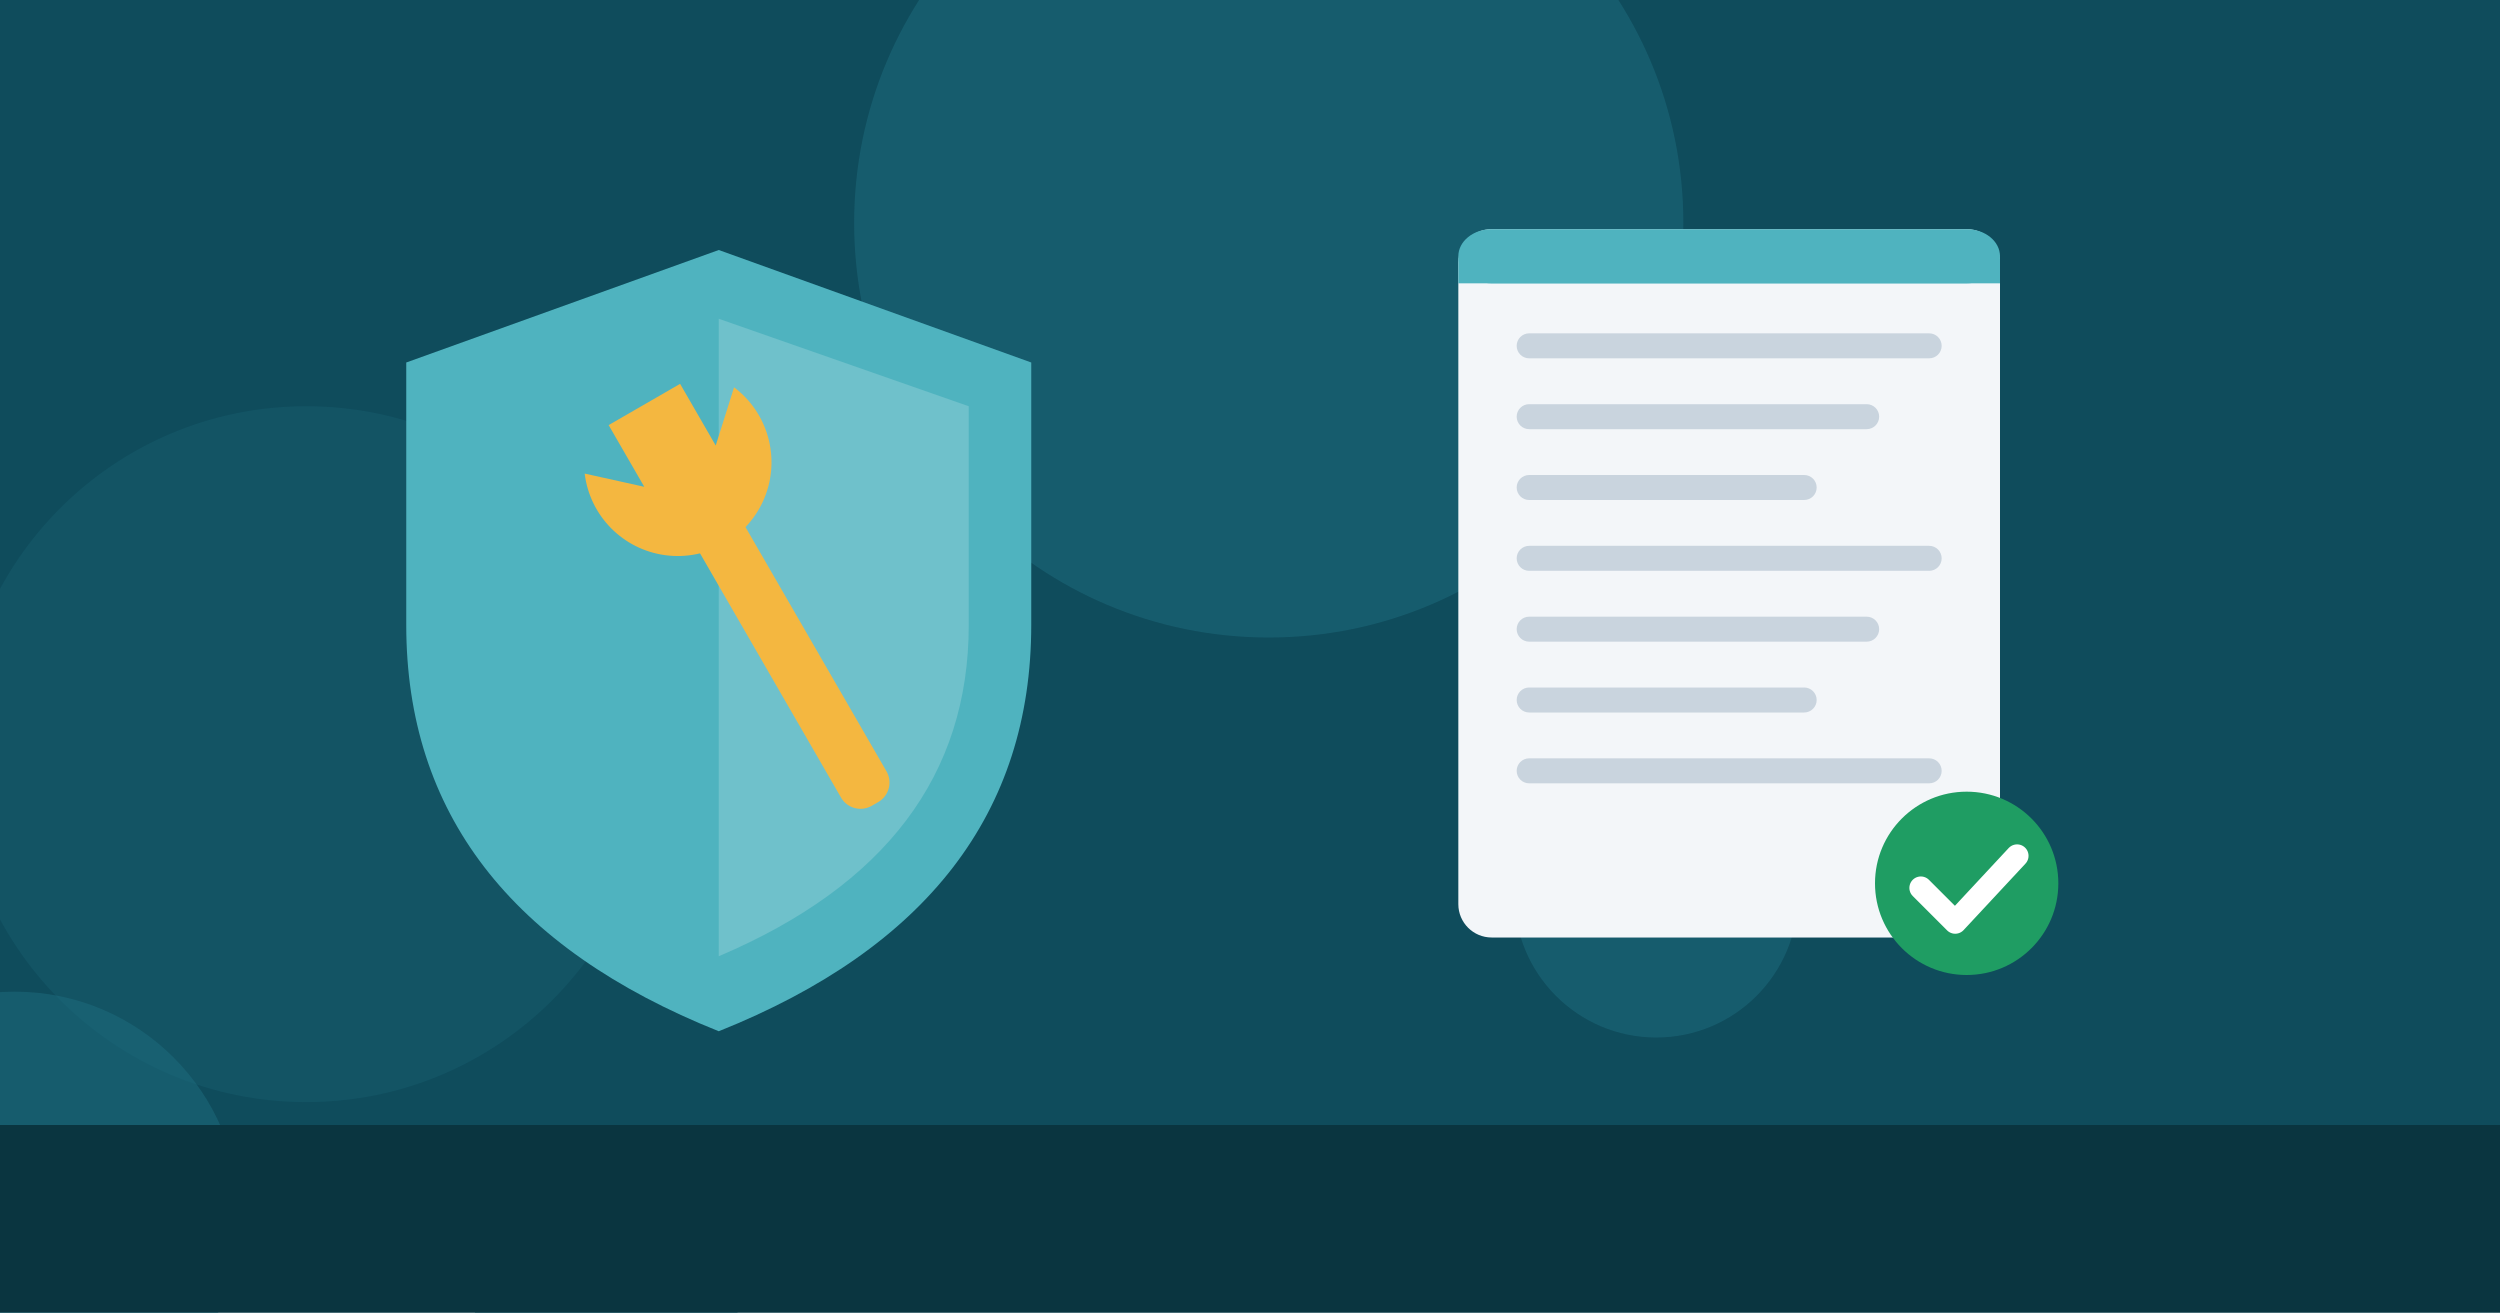
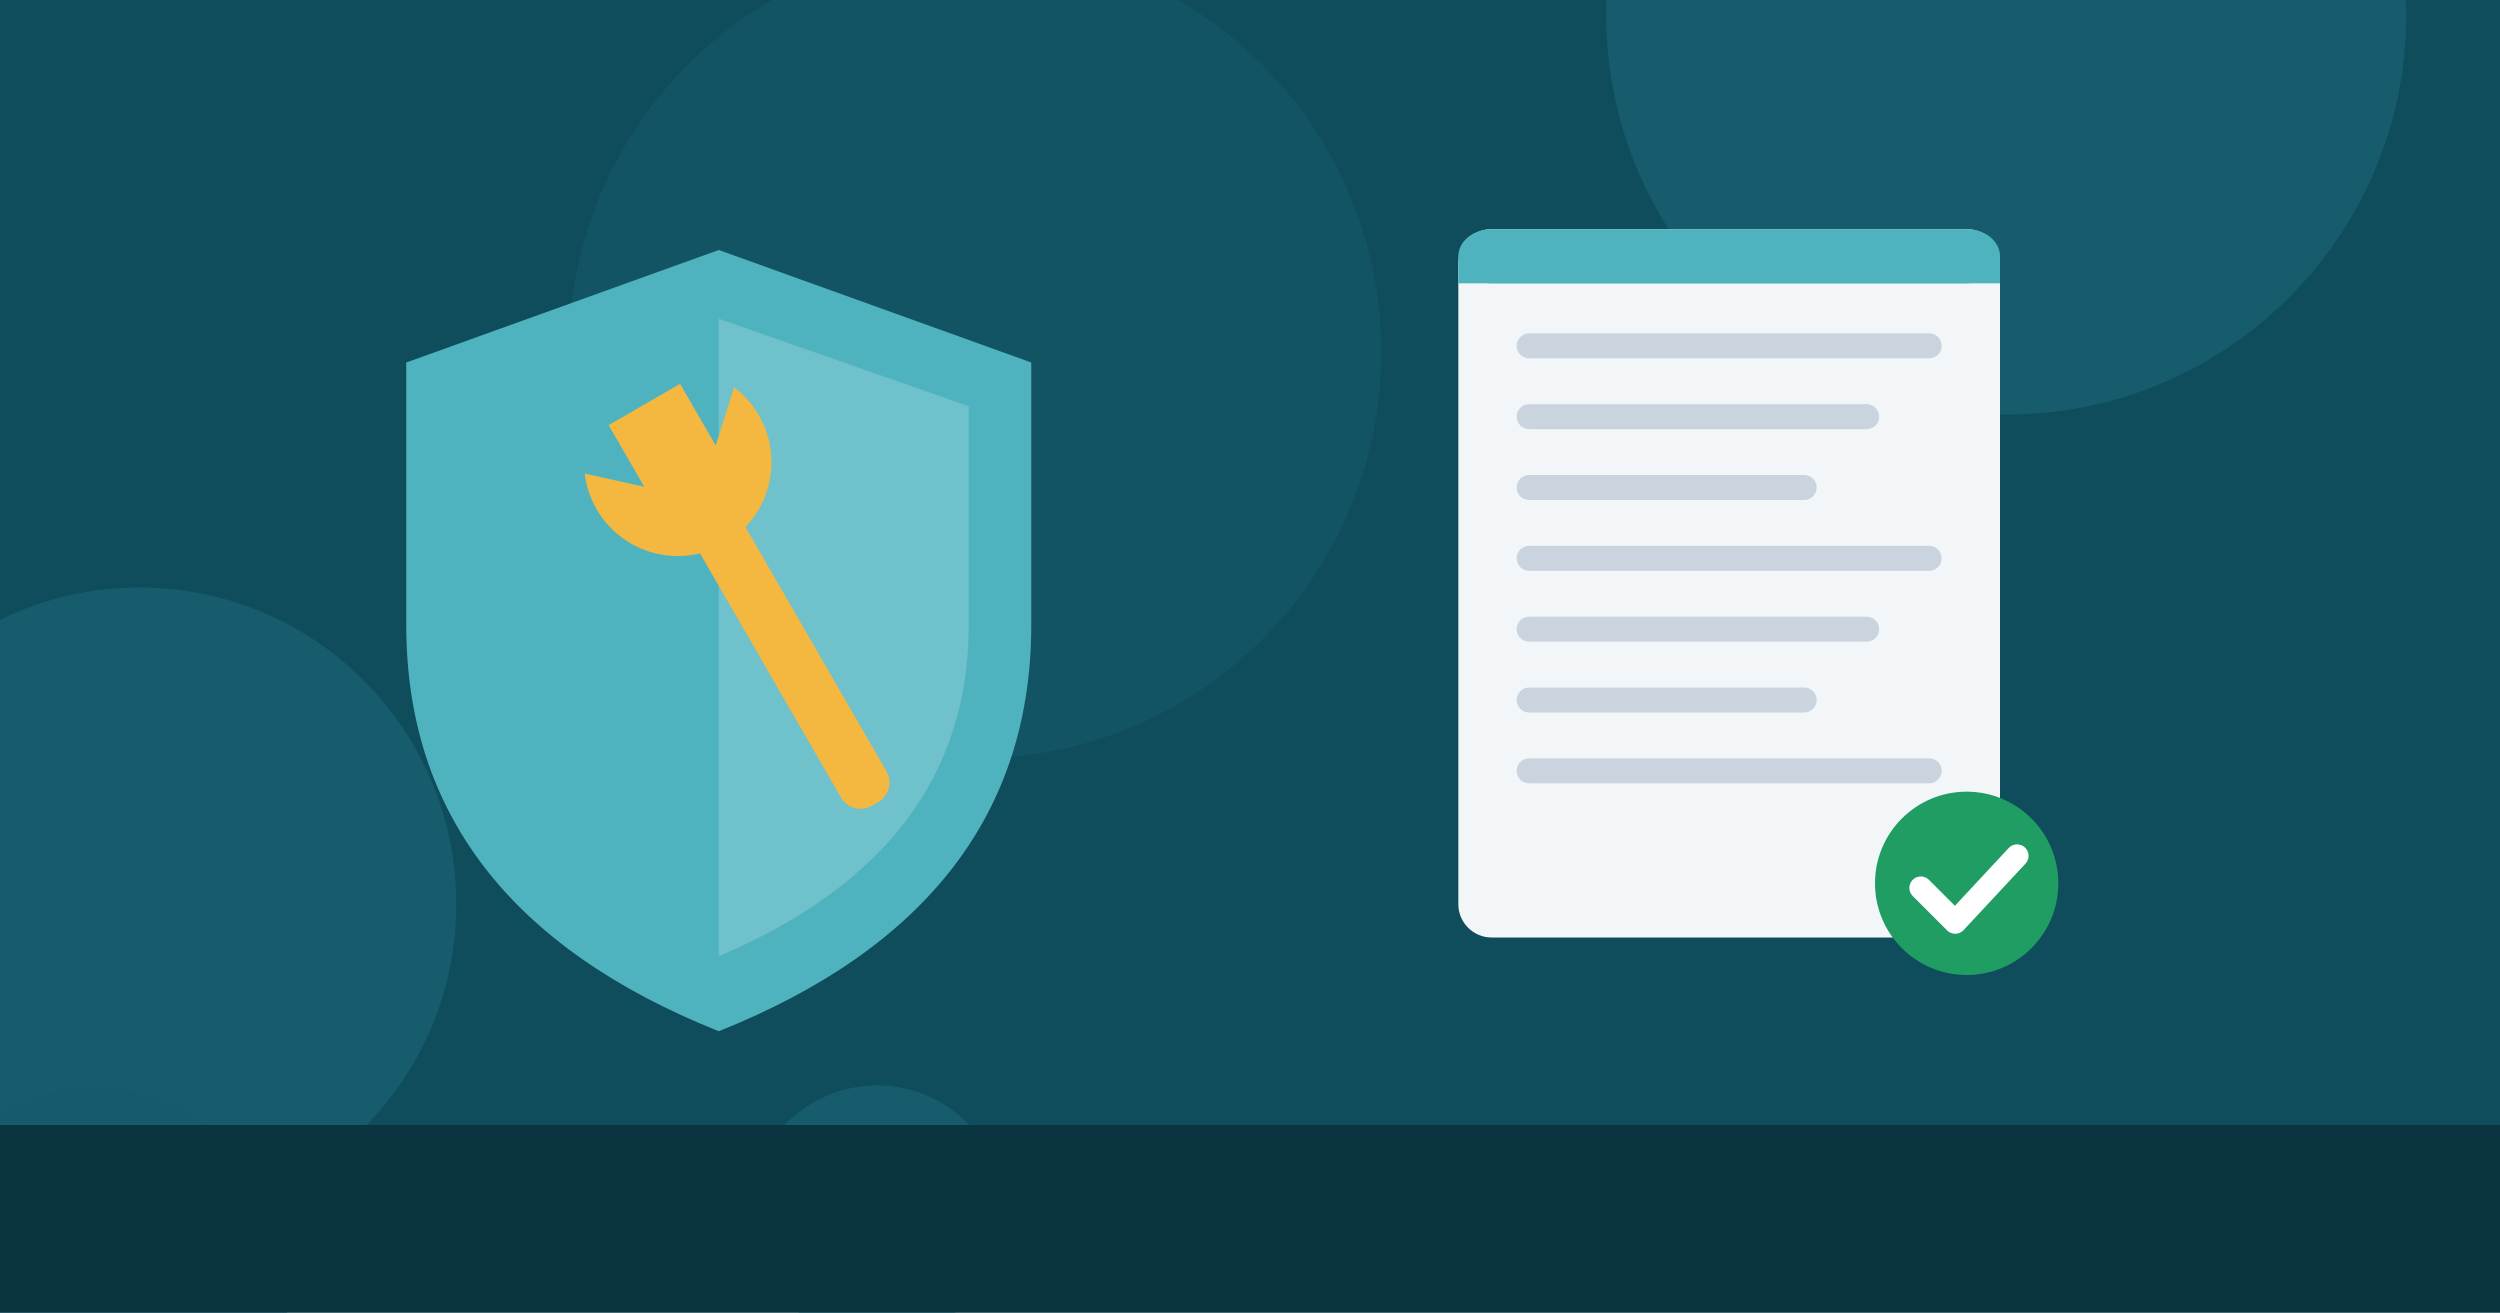
<svg xmlns="http://www.w3.org/2000/svg" width="1200" height="630" viewBox="0 0 1200 630">
  <rect x="0" y="0" width="1200" height="630" rx="0" fill="#0f4c5c" />
-   <circle cx="609" cy="107" r="199" fill="#1c6a7c" opacity="0.55" />
-   <circle cx="147" cy="362" r="167" fill="#155b6c" opacity="0.55" />
-   <circle cx="7" cy="584" r="108" fill="#1c6a7c" opacity="0.55" />
-   <circle cx="291" cy="614" r="65" fill="#155b6c" opacity="0.55" />
-   <circle cx="795" cy="430" r="68" fill="#1c6a7c" opacity="0.55" />
+   <circle cx="963" cy="7" r="192" fill="#1c6a7c" opacity="0.55" />
+   <circle cx="468" cy="169" r="195" fill="#155b6c" opacity="0.55" />
+   <circle cx="67" cy="434" r="152" fill="#1c6a7c" opacity="0.55" />
+   <circle cx="46" cy="615" r="93" fill="#155b6c" opacity="0.55" />
+   <circle cx="421" cy="582" r="61" fill="#1c6a7c" opacity="0.55" />
  <rect x="0" y="540" width="1200" height="90" rx="0" fill="#0a3540" />
  <g transform="translate(180 120) scale(1.5)">
    <path d="M110 0 L210 36 L210 120 Q210 210 110 250 Q10 210 10 120 L10 36 Z" fill="#4fb3bf" stroke="none" stroke-width="0" stroke-linecap="round" stroke-linejoin="round" />
    <path d="M110 22 L190 50 L190 120 Q190 192 110 226 Z" fill="#ffffff" stroke="none" stroke-width="0" stroke-linecap="round" stroke-linejoin="round" opacity="0.18" />
  </g>
  <g transform="translate(330 230) rotate(-30) scale(0.9)">
    <rect x="-14" y="0" width="28" height="200" rx="12" fill="#f4b740" />
    <path d="M-46 -30 A50 50 0 1 0 46 -30 L22 -8 L22 -46 L-22 -46 L-22 -8 Z" fill="#f4b740" stroke="none" stroke-width="0" stroke-linecap="round" stroke-linejoin="round" />
  </g>
  <rect x="700" y="110" width="260" height="340" rx="16" fill="#f3f6f9" />
  <rect x="700" y="110" width="260" height="26" rx="16" fill="#4fb3bf" />
  <rect x="700" y="124" width="260" height="12" rx="0" fill="#4fb3bf" />
  <rect x="728" y="160" width="204" height="12" rx="6" fill="#c9d4de" />
  <rect x="728" y="194" width="174" height="12" rx="6" fill="#c9d4de" />
  <rect x="728" y="228" width="144" height="12" rx="6" fill="#c9d4de" />
  <rect x="728" y="262" width="204" height="12" rx="6" fill="#c9d4de" />
  <rect x="728" y="296" width="174" height="12" rx="6" fill="#c9d4de" />
  <rect x="728" y="330" width="144" height="12" rx="6" fill="#c9d4de" />
  <rect x="728" y="364" width="204" height="12" rx="6" fill="#c9d4de" />
  <g transform="translate(900 380) scale(1.1)">
    <circle cx="40" cy="40" r="40" fill="#1f9d63" />
    <path d="M20 42 L35 57 L62 28" fill="none" stroke="#ffffff" stroke-width="10" stroke-linecap="round" stroke-linejoin="round" />
  </g>
</svg>
